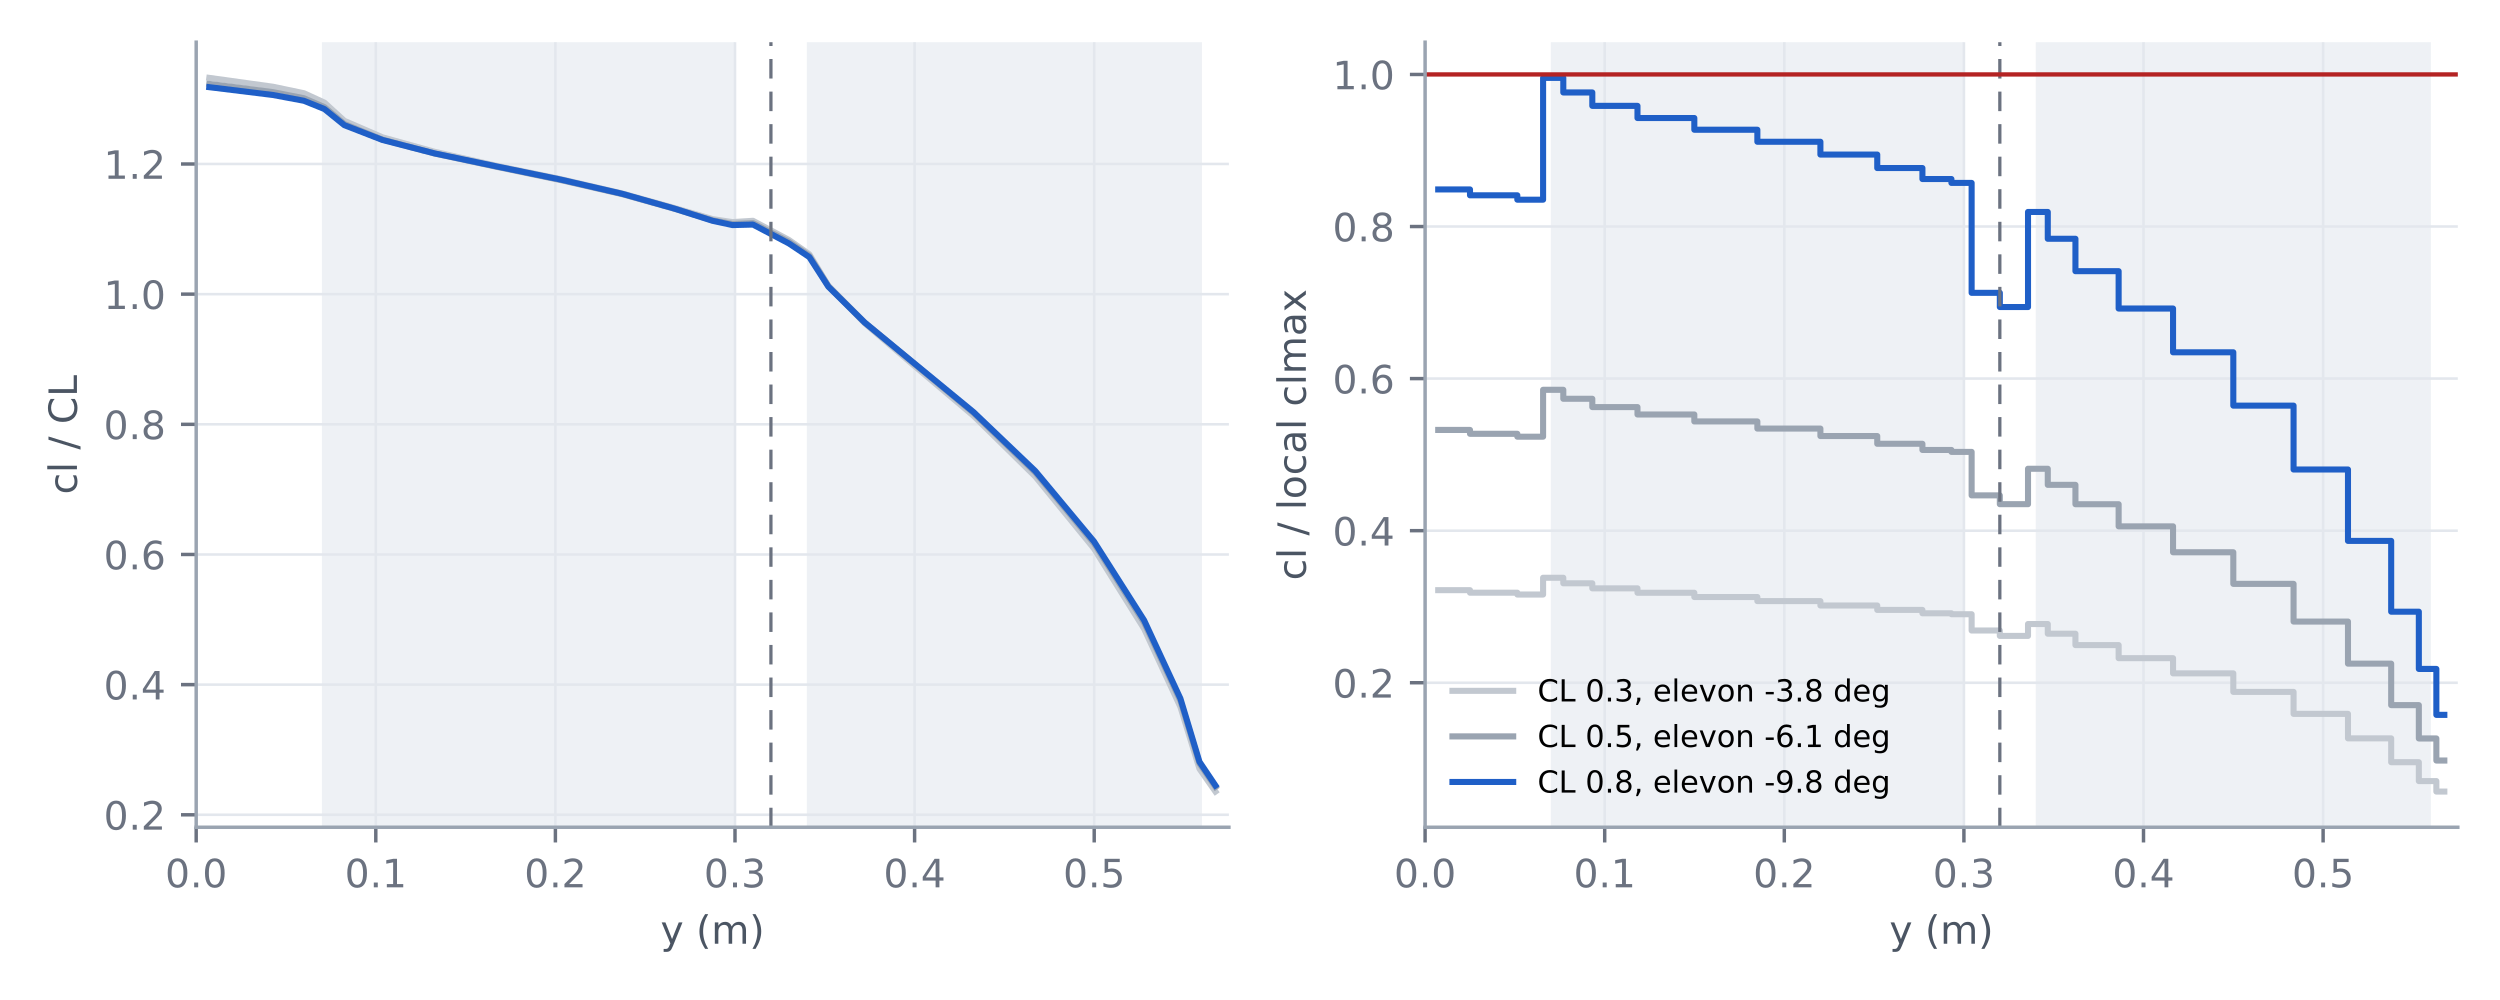
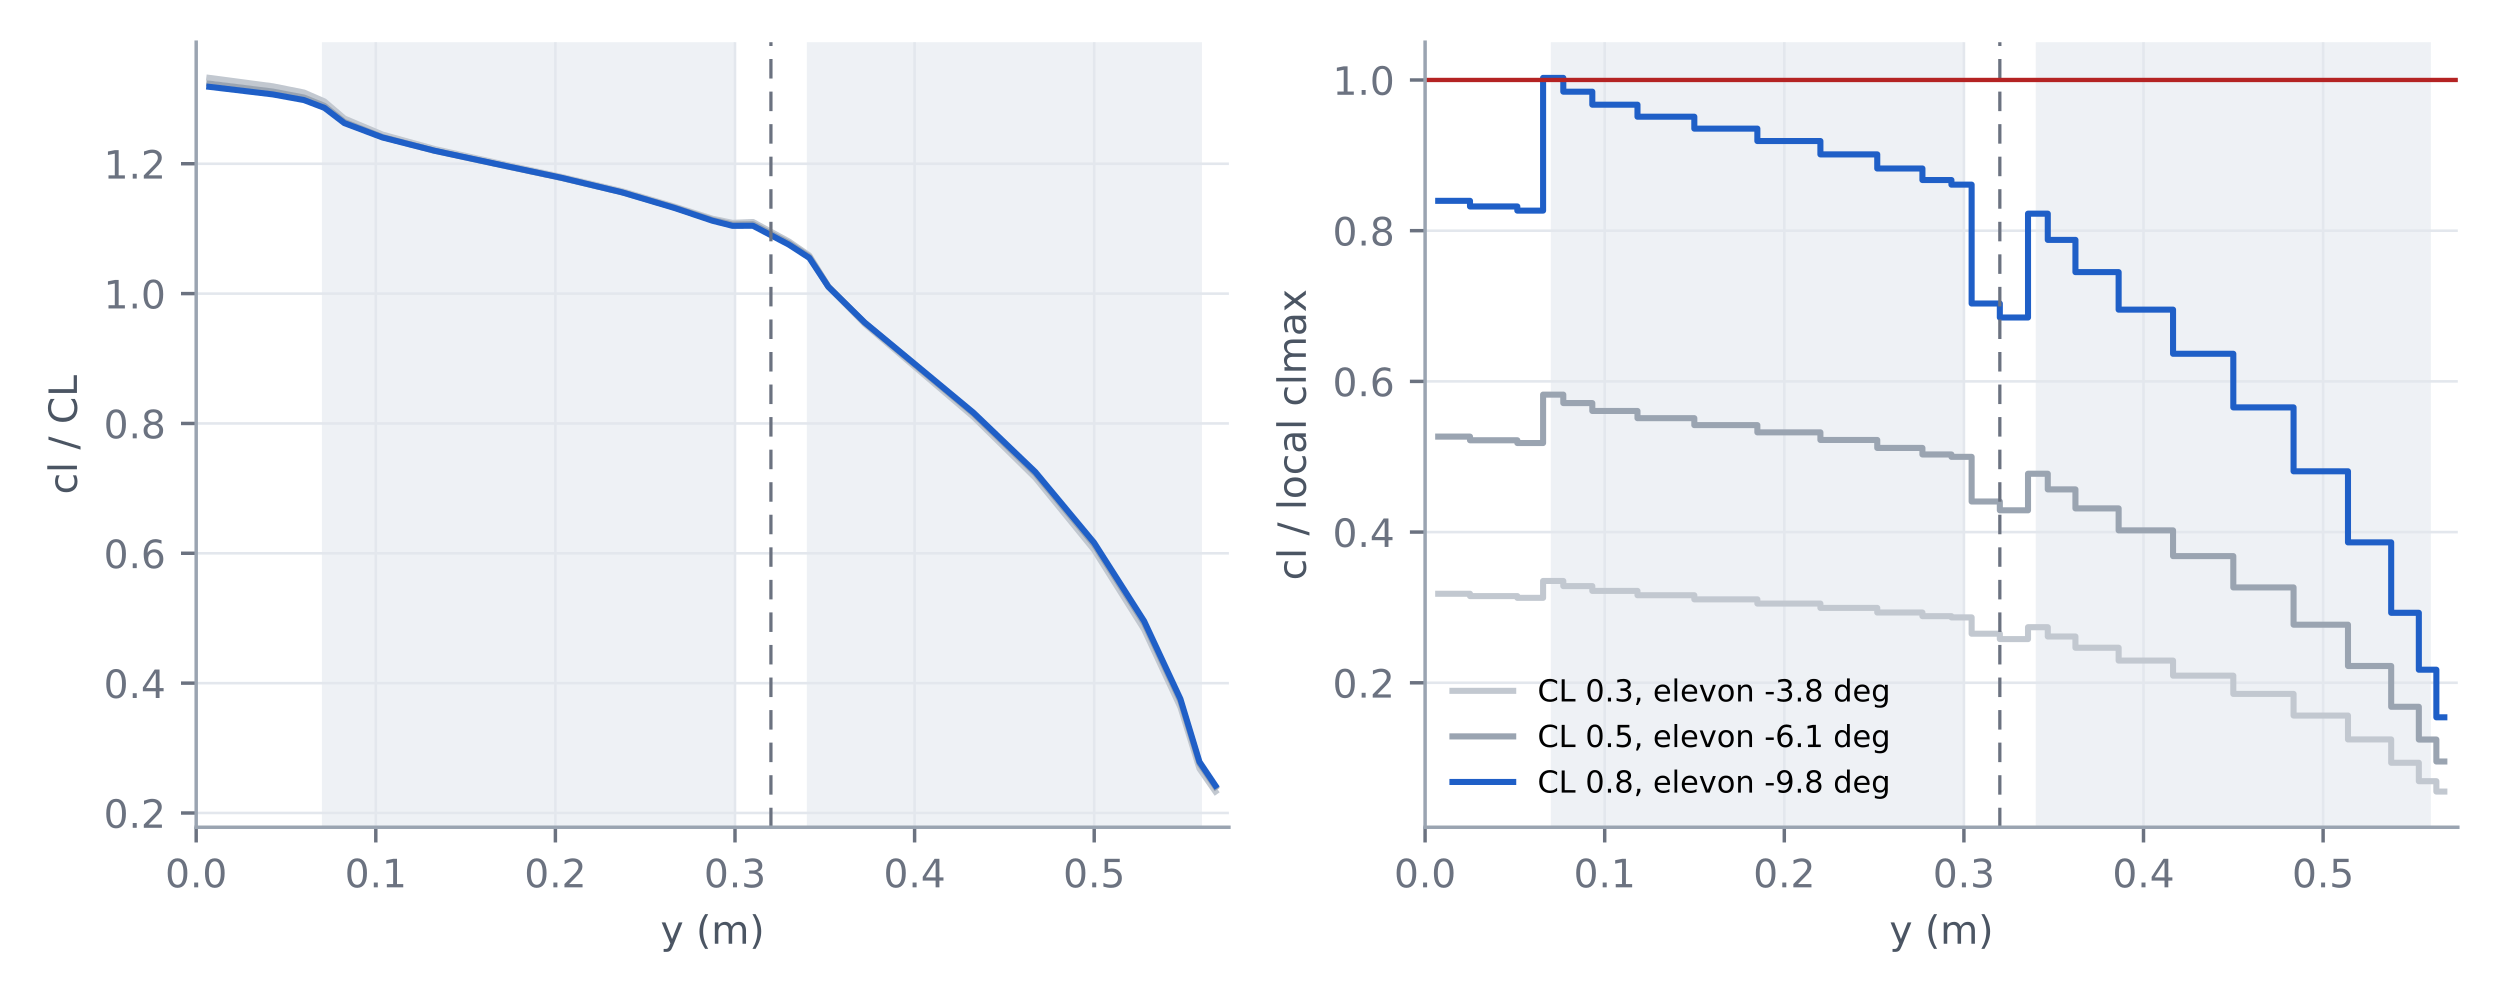
<svg xmlns="http://www.w3.org/2000/svg" xmlns:xlink="http://www.w3.org/1999/xlink" width="576pt" height="230.4pt" viewBox="0 0 576 230.4" version="1.1">
  <defs>
    <style type="text/css">*{stroke-linejoin: round; stroke-linecap: butt}</style>
  </defs>
  <g id="figure_1">
    <g id="patch_1">
      <path d="M 0 230.4  L 576 230.4  L 576 0  L 0 0  L 0 230.4  z " style="fill: none" />
    </g>
    <g id="axes_1">
      <g id="patch_2">
        <path d="M 45.202 190.598  L 283.14 190.598  L 283.14 9.72  L 45.202 9.72  L 45.202 190.598  z " style="fill: none" />
      </g>
      <g id="patch_3">
-         <path d="M 74.168 190.598  L 169.344 190.598  L 169.344 9.72  L 74.168 9.72  z " clip-path="url(#p852cbb6011)" style="fill: #eef1f5" />
+         <path d="M 74.168 190.598  L 169.344 190.598  L 169.344 9.72  L 74.168 9.72  z " clip-path="url(#p8c06c663b2)" style="fill: #eef1f5" />
      </g>
      <g id="patch_4">
-         <path d="M 185.896 190.598  L 276.933 190.598  L 276.933 9.72  L 185.896 9.72  z " clip-path="url(#p852cbb6011)" style="fill: #eef1f5" />
+         <path d="M 185.896 190.598  L 276.933 190.598  L 276.933 9.72  L 185.896 9.72  z " clip-path="url(#p8c06c663b2)" style="fill: #eef1f5" />
      </g>
      <g id="matplotlib.axis_1">
        <g id="xtick_1">
          <g id="line2d_1">
-             <path d="M 45.202 190.598  L 45.202 9.72  " clip-path="url(#p852cbb6011)" style="fill: none; stroke: #e3e7ed; stroke-width: 0.6; stroke-linecap: square" />
+             <path d="M 45.202 190.598  L 45.202 9.72  " clip-path="url(#p8c06c663b2)" style="fill: none; stroke: #e3e7ed; stroke-width: 0.6; stroke-linecap: square" />
          </g>
          <g id="line2d_2">
            <defs>
-               <path id="m850ba28f80" d="M 0 0  L 0 3.5  " style="stroke: #6b7280; stroke-width: 0.8" />
+               <path id="m7b27f66e8a" d="M 0 0  L 0 3.5  " style="stroke: #6b7280; stroke-width: 0.8" />
            </defs>
            <g>
-               <use xlink:href="#m850ba28f80" x="45.202" y="190.598" style="fill: #6b7280; stroke: #6b7280; stroke-width: 0.8" />
+               <use xlink:href="#m7b27f66e8a" x="45.202" y="190.598" style="fill: #6b7280; stroke: #6b7280; stroke-width: 0.8" />
            </g>
          </g>
          <g id="text_1">
            <text style="font-size: 9px; font-family: 'IBM Plex Sans', 'DejaVu Sans'; text-anchor: middle; fill: #6b7280" x="45.202" y="204.436" transform="rotate(-0 45.20211 204.4358)">0.0</text>
          </g>
        </g>
        <g id="xtick_2">
          <g id="line2d_3">
-             <path d="M 86.583 190.598  L 86.583 9.72  " clip-path="url(#p852cbb6011)" style="fill: none; stroke: #e3e7ed; stroke-width: 0.6; stroke-linecap: square" />
+             <path d="M 86.583 190.598  L 86.583 9.72  " clip-path="url(#p8c06c663b2)" style="fill: none; stroke: #e3e7ed; stroke-width: 0.6; stroke-linecap: square" />
          </g>
          <g id="line2d_4">
            <g>
-               <use xlink:href="#m850ba28f80" x="86.583" y="190.598" style="fill: #6b7280; stroke: #6b7280; stroke-width: 0.8" />
+               <use xlink:href="#m7b27f66e8a" x="86.583" y="190.598" style="fill: #6b7280; stroke: #6b7280; stroke-width: 0.8" />
            </g>
          </g>
          <g id="text_2">
            <text style="font-size: 9px; font-family: 'IBM Plex Sans', 'DejaVu Sans'; text-anchor: middle; fill: #6b7280" x="86.583" y="204.436" transform="rotate(-0 86.58261 204.4358)">0.1</text>
          </g>
        </g>
        <g id="xtick_3">
          <g id="line2d_5">
-             <path d="M 127.963 190.598  L 127.963 9.72  " clip-path="url(#p852cbb6011)" style="fill: none; stroke: #e3e7ed; stroke-width: 0.6; stroke-linecap: square" />
+             <path d="M 127.963 190.598  L 127.963 9.72  " clip-path="url(#p8c06c663b2)" style="fill: none; stroke: #e3e7ed; stroke-width: 0.6; stroke-linecap: square" />
          </g>
          <g id="line2d_6">
            <g>
-               <use xlink:href="#m850ba28f80" x="127.963" y="190.598" style="fill: #6b7280; stroke: #6b7280; stroke-width: 0.8" />
+               <use xlink:href="#m7b27f66e8a" x="127.963" y="190.598" style="fill: #6b7280; stroke: #6b7280; stroke-width: 0.8" />
            </g>
          </g>
          <g id="text_3">
            <text style="font-size: 9px; font-family: 'IBM Plex Sans', 'DejaVu Sans'; text-anchor: middle; fill: #6b7280" x="127.963" y="204.436" transform="rotate(-0 127.9631 204.4358)">0.2</text>
          </g>
        </g>
        <g id="xtick_4">
          <g id="line2d_7">
-             <path d="M 169.344 190.598  L 169.344 9.72  " clip-path="url(#p852cbb6011)" style="fill: none; stroke: #e3e7ed; stroke-width: 0.6; stroke-linecap: square" />
+             <path d="M 169.344 190.598  L 169.344 9.72  " clip-path="url(#p8c06c663b2)" style="fill: none; stroke: #e3e7ed; stroke-width: 0.6; stroke-linecap: square" />
          </g>
          <g id="line2d_8">
            <g>
-               <use xlink:href="#m850ba28f80" x="169.344" y="190.598" style="fill: #6b7280; stroke: #6b7280; stroke-width: 0.8" />
+               <use xlink:href="#m7b27f66e8a" x="169.344" y="190.598" style="fill: #6b7280; stroke: #6b7280; stroke-width: 0.8" />
            </g>
          </g>
          <g id="text_4">
            <text style="font-size: 9px; font-family: 'IBM Plex Sans', 'DejaVu Sans'; text-anchor: middle; fill: #6b7280" x="169.344" y="204.436" transform="rotate(-0 169.3436 204.4358)">0.3</text>
          </g>
        </g>
        <g id="xtick_5">
          <g id="line2d_9">
-             <path d="M 210.724 190.598  L 210.724 9.72  " clip-path="url(#p852cbb6011)" style="fill: none; stroke: #e3e7ed; stroke-width: 0.6; stroke-linecap: square" />
+             <path d="M 210.724 190.598  L 210.724 9.72  " clip-path="url(#p8c06c663b2)" style="fill: none; stroke: #e3e7ed; stroke-width: 0.6; stroke-linecap: square" />
          </g>
          <g id="line2d_10">
            <g>
-               <use xlink:href="#m850ba28f80" x="210.724" y="190.598" style="fill: #6b7280; stroke: #6b7280; stroke-width: 0.8" />
+               <use xlink:href="#m7b27f66e8a" x="210.724" y="190.598" style="fill: #6b7280; stroke: #6b7280; stroke-width: 0.8" />
            </g>
          </g>
          <g id="text_5">
            <text style="font-size: 9px; font-family: 'IBM Plex Sans', 'DejaVu Sans'; text-anchor: middle; fill: #6b7280" x="210.724" y="204.436" transform="rotate(-0 210.7241 204.4358)">0.4</text>
          </g>
        </g>
        <g id="xtick_6">
          <g id="line2d_11">
-             <path d="M 252.105 190.598  L 252.105 9.72  " clip-path="url(#p852cbb6011)" style="fill: none; stroke: #e3e7ed; stroke-width: 0.6; stroke-linecap: square" />
+             <path d="M 252.105 190.598  L 252.105 9.72  " clip-path="url(#p8c06c663b2)" style="fill: none; stroke: #e3e7ed; stroke-width: 0.6; stroke-linecap: square" />
          </g>
          <g id="line2d_12">
            <g>
-               <use xlink:href="#m850ba28f80" x="252.105" y="190.598" style="fill: #6b7280; stroke: #6b7280; stroke-width: 0.8" />
+               <use xlink:href="#m7b27f66e8a" x="252.105" y="190.598" style="fill: #6b7280; stroke: #6b7280; stroke-width: 0.8" />
            </g>
          </g>
          <g id="text_6">
            <text style="font-size: 9px; font-family: 'IBM Plex Sans', 'DejaVu Sans'; text-anchor: middle; fill: #6b7280" x="252.105" y="204.436" transform="rotate(-0 252.1046 204.4358)">0.5</text>
          </g>
        </g>
        <g id="text_7">
          <text style="font-size: 9px; font-family: 'IBM Plex Sans', 'DejaVu Sans'; text-anchor: middle; fill: #4b5563" x="164.171" y="217.436" transform="rotate(-0 164.1711 217.4358)">y (m)</text>
        </g>
      </g>
      <g id="matplotlib.axis_2">
        <g id="ytick_1">
          <g id="line2d_13">
-             <path d="M 45.202 187.729  L 283.14 187.729  " clip-path="url(#p852cbb6011)" style="fill: none; stroke: #e3e7ed; stroke-width: 0.6; stroke-linecap: square" />
+             <path d="M 45.202 187.312  L 283.14 187.312  " clip-path="url(#p8c06c663b2)" style="fill: none; stroke: #e3e7ed; stroke-width: 0.6; stroke-linecap: square" />
          </g>
          <g id="line2d_14">
            <defs>
-               <path id="m815d866299" d="M 0 0  L -3.5 0  " style="stroke: #6b7280; stroke-width: 0.8" />
+               <path id="m5651f4df72" d="M 0 0  L -3.5 0  " style="stroke: #6b7280; stroke-width: 0.8" />
            </defs>
            <g>
-               <use xlink:href="#m815d866299" x="45.202" y="187.729" style="fill: #6b7280; stroke: #6b7280; stroke-width: 0.8" />
+               <use xlink:href="#m5651f4df72" x="45.202" y="187.312" style="fill: #6b7280; stroke: #6b7280; stroke-width: 0.8" />
            </g>
          </g>
          <g id="text_8">
-             <text style="font-size: 9px; font-family: 'IBM Plex Sans', 'DejaVu Sans'; text-anchor: end; fill: #6b7280" x="38.202" y="191.148" transform="rotate(-0 38.20211 191.1483)">0.2</text>
+             <text style="font-size: 9px; font-family: 'IBM Plex Sans', 'DejaVu Sans'; text-anchor: end; fill: #6b7280" x="38.202" y="190.731" transform="rotate(-0 38.20211 190.7313)">0.2</text>
          </g>
        </g>
        <g id="ytick_2">
          <g id="line2d_15">
-             <path d="M 45.202 157.739  L 283.14 157.739  " clip-path="url(#p852cbb6011)" style="fill: none; stroke: #e3e7ed; stroke-width: 0.6; stroke-linecap: square" />
+             <path d="M 45.202 157.396  L 283.14 157.396  " clip-path="url(#p8c06c663b2)" style="fill: none; stroke: #e3e7ed; stroke-width: 0.6; stroke-linecap: square" />
          </g>
          <g id="line2d_16">
            <g>
-               <use xlink:href="#m815d866299" x="45.202" y="157.739" style="fill: #6b7280; stroke: #6b7280; stroke-width: 0.8" />
+               <use xlink:href="#m5651f4df72" x="45.202" y="157.396" style="fill: #6b7280; stroke: #6b7280; stroke-width: 0.8" />
            </g>
          </g>
          <g id="text_9">
-             <text style="font-size: 9px; font-family: 'IBM Plex Sans', 'DejaVu Sans'; text-anchor: end; fill: #6b7280" x="38.202" y="161.158" transform="rotate(-0 38.20211 161.1584)">0.4</text>
+             <text style="font-size: 9px; font-family: 'IBM Plex Sans', 'DejaVu Sans'; text-anchor: end; fill: #6b7280" x="38.202" y="160.815" transform="rotate(-0 38.20211 160.8151)">0.4</text>
          </g>
        </g>
        <g id="ytick_3">
          <g id="line2d_17">
-             <path d="M 45.202 127.75  L 283.14 127.75  " clip-path="url(#p852cbb6011)" style="fill: none; stroke: #e3e7ed; stroke-width: 0.6; stroke-linecap: square" />
+             <path d="M 45.202 127.48  L 283.14 127.48  " clip-path="url(#p8c06c663b2)" style="fill: none; stroke: #e3e7ed; stroke-width: 0.6; stroke-linecap: square" />
          </g>
          <g id="line2d_18">
            <g>
-               <use xlink:href="#m815d866299" x="45.202" y="127.75" style="fill: #6b7280; stroke: #6b7280; stroke-width: 0.8" />
+               <use xlink:href="#m5651f4df72" x="45.202" y="127.48" style="fill: #6b7280; stroke: #6b7280; stroke-width: 0.8" />
            </g>
          </g>
          <g id="text_10">
-             <text style="font-size: 9px; font-family: 'IBM Plex Sans', 'DejaVu Sans'; text-anchor: end; fill: #6b7280" x="38.202" y="131.169" transform="rotate(-0 38.20211 131.1686)">0.6</text>
+             <text style="font-size: 9px; font-family: 'IBM Plex Sans', 'DejaVu Sans'; text-anchor: end; fill: #6b7280" x="38.202" y="130.899" transform="rotate(-0 38.20211 130.8989)">0.6</text>
          </g>
        </g>
        <g id="ytick_4">
          <g id="line2d_19">
-             <path d="M 45.202 97.76  L 283.14 97.76  " clip-path="url(#p852cbb6011)" style="fill: none; stroke: #e3e7ed; stroke-width: 0.6; stroke-linecap: square" />
+             <path d="M 45.202 97.564  L 283.14 97.564  " clip-path="url(#p8c06c663b2)" style="fill: none; stroke: #e3e7ed; stroke-width: 0.6; stroke-linecap: square" />
          </g>
          <g id="line2d_20">
            <g>
-               <use xlink:href="#m815d866299" x="45.202" y="97.76" style="fill: #6b7280; stroke: #6b7280; stroke-width: 0.8" />
+               <use xlink:href="#m5651f4df72" x="45.202" y="97.564" style="fill: #6b7280; stroke: #6b7280; stroke-width: 0.8" />
            </g>
          </g>
          <g id="text_11">
-             <text style="font-size: 9px; font-family: 'IBM Plex Sans', 'DejaVu Sans'; text-anchor: end; fill: #6b7280" x="38.202" y="101.179" transform="rotate(-0 38.20211 101.1787)">0.8</text>
+             <text style="font-size: 9px; font-family: 'IBM Plex Sans', 'DejaVu Sans'; text-anchor: end; fill: #6b7280" x="38.202" y="100.983" transform="rotate(-0 38.20211 100.9827)">0.8</text>
          </g>
        </g>
        <g id="ytick_5">
          <g id="line2d_21">
-             <path d="M 45.202 67.77  L 283.14 67.77  " clip-path="url(#p852cbb6011)" style="fill: none; stroke: #e3e7ed; stroke-width: 0.6; stroke-linecap: square" />
+             <path d="M 45.202 67.648  L 283.14 67.648  " clip-path="url(#p8c06c663b2)" style="fill: none; stroke: #e3e7ed; stroke-width: 0.6; stroke-linecap: square" />
          </g>
          <g id="line2d_22">
            <g>
-               <use xlink:href="#m815d866299" x="45.202" y="67.77" style="fill: #6b7280; stroke: #6b7280; stroke-width: 0.8" />
+               <use xlink:href="#m5651f4df72" x="45.202" y="67.648" style="fill: #6b7280; stroke: #6b7280; stroke-width: 0.8" />
            </g>
          </g>
          <g id="text_12">
-             <text style="font-size: 9px; font-family: 'IBM Plex Sans', 'DejaVu Sans'; text-anchor: end; fill: #6b7280" x="38.202" y="71.189" transform="rotate(-0 38.20211 71.18883)">1.0</text>
+             <text style="font-size: 9px; font-family: 'IBM Plex Sans', 'DejaVu Sans'; text-anchor: end; fill: #6b7280" x="38.202" y="71.066" transform="rotate(-0 38.20211 71.06645)">1.0</text>
          </g>
        </g>
        <g id="ytick_6">
          <g id="line2d_23">
-             <path d="M 45.202 37.78  L 283.14 37.78  " clip-path="url(#p852cbb6011)" style="fill: none; stroke: #e3e7ed; stroke-width: 0.6; stroke-linecap: square" />
+             <path d="M 45.202 37.731  L 283.14 37.731  " clip-path="url(#p8c06c663b2)" style="fill: none; stroke: #e3e7ed; stroke-width: 0.6; stroke-linecap: square" />
          </g>
          <g id="line2d_24">
            <g>
-               <use xlink:href="#m815d866299" x="45.202" y="37.78" style="fill: #6b7280; stroke: #6b7280; stroke-width: 0.8" />
+               <use xlink:href="#m5651f4df72" x="45.202" y="37.731" style="fill: #6b7280; stroke: #6b7280; stroke-width: 0.8" />
            </g>
          </g>
          <g id="text_13">
-             <text style="font-size: 9px; font-family: 'IBM Plex Sans', 'DejaVu Sans'; text-anchor: end; fill: #6b7280" x="38.202" y="41.199" transform="rotate(-0 38.20211 41.19897)">1.2</text>
+             <text style="font-size: 9px; font-family: 'IBM Plex Sans', 'DejaVu Sans'; text-anchor: end; fill: #6b7280" x="38.202" y="41.15" transform="rotate(-0 38.20211 41.15024)">1.2</text>
          </g>
        </g>
        <g id="text_14">
          <text style="font-size: 9px; font-family: 'IBM Plex Sans', 'DejaVu Sans'; text-anchor: middle; fill: #4b5563" x="17.727" y="100.159" transform="rotate(-90 17.72719 100.1589)">cl / CL</text>
        </g>
      </g>
      <g id="line2d_25">
-         <path d="M 48.223 17.942  L 62.872 19.981  L 70.03 21.481  L 74.748 23.64  L 79.341 27.838  L 88.114 31.632  L 100.155 34.976  L 114.308 38.185  L 129.205 41.274  L 143.357 44.573  L 155.398 47.932  L 164.171 50.481  L 168.764 51.17  L 173.482 50.871  L 181.758 55.279  L 186.475 58.578  L 190.861 65.866  L 199.22 74.473  L 210.766 84.369  L 224.297 95.81  L 238.532 109.801  L 252.063 126.4  L 263.608 144.889  L 271.967 162.883  L 276.354 177.128  L 280.036 182.376  " clip-path="url(#p852cbb6011)" style="fill: none; stroke: #c2c8d0; stroke-width: 1.4; stroke-linecap: square" />
+         <path d="M 48.223 17.942  L 62.872 19.886  L 70.03 21.322  L 74.748 23.372  L 79.341 27.305  L 88.114 31  L 100.155 34.336  L 114.308 37.477  L 129.205 40.723  L 143.357 44.059  L 155.398 47.604  L 164.171 50.401  L 168.764 51.343  L 173.482 51.149  L 181.758 55.636  L 186.475 58.867  L 190.861 66.002  L 199.22 74.633  L 210.766 84.505  L 224.297 96.068  L 238.532 110.084  L 252.063 126.687  L 263.608 145.026  L 271.967 162.931  L 276.354 177.096  L 280.036 182.376  " clip-path="url(#p8c06c663b2)" style="fill: none; stroke: #c2c8d0; stroke-width: 1.4; stroke-linecap: square" />
      </g>
      <g id="line2d_26">
-         <path d="M 48.223 19.336  L 62.872 21.226  L 70.03 22.635  L 74.748 24.674  L 79.341 28.573  L 88.114 32.172  L 100.155 35.381  L 114.308 38.41  L 129.205 41.499  L 143.357 44.738  L 155.398 48.097  L 164.171 50.766  L 168.764 51.605  L 173.482 51.395  L 181.758 55.714  L 186.475 58.923  L 190.861 65.911  L 199.22 74.308  L 210.766 83.904  L 224.297 95.151  L 238.532 108.856  L 252.063 125.2  L 263.608 143.464  L 271.967 161.458  L 276.354 175.913  L 280.036 181.312  " clip-path="url(#p852cbb6011)" style="fill: none; stroke: #9aa4b1; stroke-width: 1.4; stroke-linecap: square" />
+         <path d="M 48.223 19.273  L 62.872 21.098  L 70.03 22.474  L 74.748 24.389  L 79.341 28.098  L 88.114 31.569  L 100.155 34.74  L 114.308 37.791  L 129.205 40.962  L 143.357 44.313  L 155.398 47.813  L 164.171 50.685  L 168.764 51.732  L 173.482 51.642  L 181.758 56.04  L 186.475 59.151  L 190.861 66.032  L 199.22 74.379  L 210.766 84.042  L 224.297 95.35  L 238.532 109.111  L 252.063 125.476  L 263.608 143.635  L 271.967 161.554  L 276.354 175.944  L 280.036 181.329  " clip-path="url(#p8c06c663b2)" style="fill: none; stroke: #9aa4b1; stroke-width: 1.4; stroke-linecap: square" />
      </g>
      <g id="line2d_27">
-         <path d="M 48.223 20.086  L 62.872 21.885  L 70.03 23.22  L 74.748 25.124  L 79.341 28.843  L 88.114 32.247  L 100.155 35.351  L 114.308 38.32  L 129.205 41.379  L 143.357 44.648  L 155.398 48.067  L 164.171 50.871  L 168.764 51.86  L 173.482 51.74  L 181.758 56.089  L 186.475 59.238  L 190.861 66.06  L 199.22 74.308  L 210.766 83.814  L 224.297 94.941  L 238.532 108.526  L 252.063 124.766  L 263.608 142.924  L 271.967 160.948  L 276.354 175.508  L 280.036 180.982  " clip-path="url(#p852cbb6011)" style="fill: none; stroke: #1f5fc7; stroke-width: 1.4; stroke-linecap: square" />
+         <path d="M 48.223 20.006  L 62.872 21.756  L 70.03 23.057  L 74.748 24.852  L 79.341 28.368  L 88.114 31.673  L 100.155 34.74  L 114.308 37.776  L 129.205 40.932  L 143.357 44.328  L 155.398 47.918  L 164.171 50.865  L 168.764 52.031  L 173.482 52.016  L 181.758 56.369  L 186.475 59.421  L 190.861 66.092  L 199.22 74.304  L 210.766 83.862  L 224.297 95.096  L 238.532 108.737  L 252.063 125.012  L 263.608 143.111  L 271.967 161.046  L 276.354 175.525  L 280.036 181.015  " clip-path="url(#p8c06c663b2)" style="fill: none; stroke: #1f5fc7; stroke-width: 1.4; stroke-linecap: square" />
      </g>
      <g id="line2d_28">
-         <path d="M 177.62 190.598  L 177.62 9.72  " clip-path="url(#p852cbb6011)" style="fill: none; stroke-dasharray: 4.5,3; stroke-dashoffset: 0; stroke: #6b7280; stroke-width: 0.75" />
+         <path d="M 177.62 190.598  L 177.62 9.72  " clip-path="url(#p8c06c663b2)" style="fill: none; stroke-dasharray: 4.5,3; stroke-dashoffset: 0; stroke: #6b7280; stroke-width: 0.75" />
      </g>
      <g id="patch_5">
        <path d="M 45.202 190.598  L 45.202 9.72  " style="fill: none; stroke: #9aa4b1; stroke-width: 0.8; stroke-linejoin: miter; stroke-linecap: square" />
      </g>
      <g id="patch_6">
        <path d="M 45.202 190.598  L 283.14 190.598  " style="fill: none; stroke: #9aa4b1; stroke-width: 0.8; stroke-linejoin: miter; stroke-linecap: square" />
      </g>
    </g>
    <g id="axes_2">
      <g id="patch_7">
        <path d="M 328.342 190.598  L 566.28 190.598  L 566.28 9.72  L 328.342 9.72  L 328.342 190.598  z " style="fill: none" />
      </g>
      <g id="patch_8">
-         <path d="M 357.308 190.598  L 452.484 190.598  L 452.484 9.72  L 357.308 9.72  z " clip-path="url(#pae8de13e0f)" style="fill: #eef1f5" />
+         <path d="M 357.308 190.598  L 452.484 190.598  L 452.484 9.72  L 357.308 9.72  z " clip-path="url(#p4c38fb1930)" style="fill: #eef1f5" />
      </g>
      <g id="patch_9">
-         <path d="M 469.036 190.598  L 560.073 190.598  L 560.073 9.72  L 469.036 9.72  z " clip-path="url(#pae8de13e0f)" style="fill: #eef1f5" />
+         <path d="M 469.036 190.598  L 560.073 190.598  L 560.073 9.72  L 469.036 9.72  z " clip-path="url(#p4c38fb1930)" style="fill: #eef1f5" />
      </g>
      <g id="matplotlib.axis_3">
        <g id="xtick_7">
          <g id="line2d_29">
-             <path d="M 328.342 190.598  L 328.342 9.72  " clip-path="url(#pae8de13e0f)" style="fill: none; stroke: #e3e7ed; stroke-width: 0.6; stroke-linecap: square" />
+             <path d="M 328.342 190.598  L 328.342 9.72  " clip-path="url(#p4c38fb1930)" style="fill: none; stroke: #e3e7ed; stroke-width: 0.6; stroke-linecap: square" />
          </g>
          <g id="line2d_30">
            <g>
-               <use xlink:href="#m850ba28f80" x="328.342" y="190.598" style="fill: #6b7280; stroke: #6b7280; stroke-width: 0.8" />
+               <use xlink:href="#m7b27f66e8a" x="328.342" y="190.598" style="fill: #6b7280; stroke: #6b7280; stroke-width: 0.8" />
            </g>
          </g>
          <g id="text_15">
            <text style="font-size: 9px; font-family: 'IBM Plex Sans', 'DejaVu Sans'; text-anchor: middle; fill: #6b7280" x="328.342" y="204.436" transform="rotate(-0 328.3421 204.4358)">0.0</text>
          </g>
        </g>
        <g id="xtick_8">
          <g id="line2d_31">
-             <path d="M 369.723 190.598  L 369.723 9.72  " clip-path="url(#pae8de13e0f)" style="fill: none; stroke: #e3e7ed; stroke-width: 0.6; stroke-linecap: square" />
+             <path d="M 369.723 190.598  L 369.723 9.72  " clip-path="url(#p4c38fb1930)" style="fill: none; stroke: #e3e7ed; stroke-width: 0.6; stroke-linecap: square" />
          </g>
          <g id="line2d_32">
            <g>
-               <use xlink:href="#m850ba28f80" x="369.723" y="190.598" style="fill: #6b7280; stroke: #6b7280; stroke-width: 0.8" />
+               <use xlink:href="#m7b27f66e8a" x="369.723" y="190.598" style="fill: #6b7280; stroke: #6b7280; stroke-width: 0.8" />
            </g>
          </g>
          <g id="text_16">
            <text style="font-size: 9px; font-family: 'IBM Plex Sans', 'DejaVu Sans'; text-anchor: middle; fill: #6b7280" x="369.723" y="204.436" transform="rotate(-0 369.7226 204.4358)">0.1</text>
          </g>
        </g>
        <g id="xtick_9">
          <g id="line2d_33">
-             <path d="M 411.103 190.598  L 411.103 9.72  " clip-path="url(#pae8de13e0f)" style="fill: none; stroke: #e3e7ed; stroke-width: 0.6; stroke-linecap: square" />
+             <path d="M 411.103 190.598  L 411.103 9.72  " clip-path="url(#p4c38fb1930)" style="fill: none; stroke: #e3e7ed; stroke-width: 0.6; stroke-linecap: square" />
          </g>
          <g id="line2d_34">
            <g>
-               <use xlink:href="#m850ba28f80" x="411.103" y="190.598" style="fill: #6b7280; stroke: #6b7280; stroke-width: 0.8" />
+               <use xlink:href="#m7b27f66e8a" x="411.103" y="190.598" style="fill: #6b7280; stroke: #6b7280; stroke-width: 0.8" />
            </g>
          </g>
          <g id="text_17">
            <text style="font-size: 9px; font-family: 'IBM Plex Sans', 'DejaVu Sans'; text-anchor: middle; fill: #6b7280" x="411.103" y="204.436" transform="rotate(-0 411.1031 204.4358)">0.2</text>
          </g>
        </g>
        <g id="xtick_10">
          <g id="line2d_35">
-             <path d="M 452.484 190.598  L 452.484 9.72  " clip-path="url(#pae8de13e0f)" style="fill: none; stroke: #e3e7ed; stroke-width: 0.6; stroke-linecap: square" />
+             <path d="M 452.484 190.598  L 452.484 9.72  " clip-path="url(#p4c38fb1930)" style="fill: none; stroke: #e3e7ed; stroke-width: 0.6; stroke-linecap: square" />
          </g>
          <g id="line2d_36">
            <g>
-               <use xlink:href="#m850ba28f80" x="452.484" y="190.598" style="fill: #6b7280; stroke: #6b7280; stroke-width: 0.8" />
+               <use xlink:href="#m7b27f66e8a" x="452.484" y="190.598" style="fill: #6b7280; stroke: #6b7280; stroke-width: 0.8" />
            </g>
          </g>
          <g id="text_18">
            <text style="font-size: 9px; font-family: 'IBM Plex Sans', 'DejaVu Sans'; text-anchor: middle; fill: #6b7280" x="452.484" y="204.436" transform="rotate(-0 452.4836 204.4358)">0.3</text>
          </g>
        </g>
        <g id="xtick_11">
          <g id="line2d_37">
-             <path d="M 493.864 190.598  L 493.864 9.72  " clip-path="url(#pae8de13e0f)" style="fill: none; stroke: #e3e7ed; stroke-width: 0.6; stroke-linecap: square" />
+             <path d="M 493.864 190.598  L 493.864 9.72  " clip-path="url(#p4c38fb1930)" style="fill: none; stroke: #e3e7ed; stroke-width: 0.6; stroke-linecap: square" />
          </g>
          <g id="line2d_38">
            <g>
-               <use xlink:href="#m850ba28f80" x="493.864" y="190.598" style="fill: #6b7280; stroke: #6b7280; stroke-width: 0.8" />
+               <use xlink:href="#m7b27f66e8a" x="493.864" y="190.598" style="fill: #6b7280; stroke: #6b7280; stroke-width: 0.8" />
            </g>
          </g>
          <g id="text_19">
            <text style="font-size: 9px; font-family: 'IBM Plex Sans', 'DejaVu Sans'; text-anchor: middle; fill: #6b7280" x="493.864" y="204.436" transform="rotate(-0 493.8641 204.4358)">0.4</text>
          </g>
        </g>
        <g id="xtick_12">
          <g id="line2d_39">
-             <path d="M 535.245 190.598  L 535.245 9.72  " clip-path="url(#pae8de13e0f)" style="fill: none; stroke: #e3e7ed; stroke-width: 0.6; stroke-linecap: square" />
+             <path d="M 535.245 190.598  L 535.245 9.72  " clip-path="url(#p4c38fb1930)" style="fill: none; stroke: #e3e7ed; stroke-width: 0.6; stroke-linecap: square" />
          </g>
          <g id="line2d_40">
            <g>
-               <use xlink:href="#m850ba28f80" x="535.245" y="190.598" style="fill: #6b7280; stroke: #6b7280; stroke-width: 0.8" />
+               <use xlink:href="#m7b27f66e8a" x="535.245" y="190.598" style="fill: #6b7280; stroke: #6b7280; stroke-width: 0.8" />
            </g>
          </g>
          <g id="text_20">
            <text style="font-size: 9px; font-family: 'IBM Plex Sans', 'DejaVu Sans'; text-anchor: middle; fill: #6b7280" x="535.245" y="204.436" transform="rotate(-0 535.2446 204.4358)">0.5</text>
          </g>
        </g>
        <g id="text_21">
          <text style="font-size: 9px; font-family: 'IBM Plex Sans', 'DejaVu Sans'; text-anchor: middle; fill: #4b5563" x="447.311" y="217.436" transform="rotate(-0 447.3111 217.4358)">y (m)</text>
        </g>
      </g>
      <g id="matplotlib.axis_4">
        <g id="ytick_7">
          <g id="line2d_41">
-             <path d="M 328.342 157.308  L 566.28 157.308  " clip-path="url(#pae8de13e0f)" style="fill: none; stroke: #e3e7ed; stroke-width: 0.6; stroke-linecap: square" />
+             <path d="M 328.342 157.314  L 566.28 157.314  " clip-path="url(#p4c38fb1930)" style="fill: none; stroke: #e3e7ed; stroke-width: 0.6; stroke-linecap: square" />
          </g>
          <g id="line2d_42">
            <g>
-               <use xlink:href="#m815d866299" x="328.342" y="157.308" style="fill: #6b7280; stroke: #6b7280; stroke-width: 0.8" />
+               <use xlink:href="#m5651f4df72" x="328.342" y="157.314" style="fill: #6b7280; stroke: #6b7280; stroke-width: 0.8" />
            </g>
          </g>
          <g id="text_22">
-             <text style="font-size: 9px; font-family: 'IBM Plex Sans', 'DejaVu Sans'; text-anchor: end; fill: #6b7280" x="321.342" y="160.726" transform="rotate(-0 321.3421 160.7264)">0.2</text>
+             <text style="font-size: 9px; font-family: 'IBM Plex Sans', 'DejaVu Sans'; text-anchor: end; fill: #6b7280" x="321.342" y="160.733" transform="rotate(-0 321.3421 160.7326)">0.2</text>
          </g>
        </g>
        <g id="ytick_8">
          <g id="line2d_43">
-             <path d="M 328.342 122.268  L 566.28 122.268  " clip-path="url(#pae8de13e0f)" style="fill: none; stroke: #e3e7ed; stroke-width: 0.6; stroke-linecap: square" />
+             <path d="M 328.342 122.592  L 566.28 122.592  " clip-path="url(#p4c38fb1930)" style="fill: none; stroke: #e3e7ed; stroke-width: 0.6; stroke-linecap: square" />
          </g>
          <g id="line2d_44">
            <g>
-               <use xlink:href="#m815d866299" x="328.342" y="122.268" style="fill: #6b7280; stroke: #6b7280; stroke-width: 0.8" />
+               <use xlink:href="#m5651f4df72" x="328.342" y="122.592" style="fill: #6b7280; stroke: #6b7280; stroke-width: 0.8" />
            </g>
          </g>
          <g id="text_23">
-             <text style="font-size: 9px; font-family: 'IBM Plex Sans', 'DejaVu Sans'; text-anchor: end; fill: #6b7280" x="321.342" y="125.687" transform="rotate(-0 321.3421 125.6873)">0.4</text>
+             <text style="font-size: 9px; font-family: 'IBM Plex Sans', 'DejaVu Sans'; text-anchor: end; fill: #6b7280" x="321.342" y="126.011" transform="rotate(-0 321.3421 126.0105)">0.4</text>
          </g>
        </g>
        <g id="ytick_9">
          <g id="line2d_45">
-             <path d="M 328.342 87.229  L 566.28 87.229  " clip-path="url(#pae8de13e0f)" style="fill: none; stroke: #e3e7ed; stroke-width: 0.6; stroke-linecap: square" />
+             <path d="M 328.342 87.87  L 566.28 87.87  " clip-path="url(#p4c38fb1930)" style="fill: none; stroke: #e3e7ed; stroke-width: 0.6; stroke-linecap: square" />
          </g>
          <g id="line2d_46">
            <g>
-               <use xlink:href="#m815d866299" x="328.342" y="87.229" style="fill: #6b7280; stroke: #6b7280; stroke-width: 0.8" />
+               <use xlink:href="#m5651f4df72" x="328.342" y="87.87" style="fill: #6b7280; stroke: #6b7280; stroke-width: 0.8" />
            </g>
          </g>
          <g id="text_24">
-             <text style="font-size: 9px; font-family: 'IBM Plex Sans', 'DejaVu Sans'; text-anchor: end; fill: #6b7280" x="321.342" y="90.648" transform="rotate(-0 321.3421 90.64813)">0.6</text>
+             <text style="font-size: 9px; font-family: 'IBM Plex Sans', 'DejaVu Sans'; text-anchor: end; fill: #6b7280" x="321.342" y="91.288" transform="rotate(-0 321.3421 91.28845)">0.6</text>
          </g>
        </g>
        <g id="ytick_10">
          <g id="line2d_47">
-             <path d="M 328.342 52.19  L 566.28 52.19  " clip-path="url(#pae8de13e0f)" style="fill: none; stroke: #e3e7ed; stroke-width: 0.6; stroke-linecap: square" />
+             <path d="M 328.342 53.147  L 566.28 53.147  " clip-path="url(#p4c38fb1930)" style="fill: none; stroke: #e3e7ed; stroke-width: 0.6; stroke-linecap: square" />
          </g>
          <g id="line2d_48">
            <g>
-               <use xlink:href="#m815d866299" x="328.342" y="52.19" style="fill: #6b7280; stroke: #6b7280; stroke-width: 0.8" />
+               <use xlink:href="#m5651f4df72" x="328.342" y="53.147" style="fill: #6b7280; stroke: #6b7280; stroke-width: 0.8" />
            </g>
          </g>
          <g id="text_25">
-             <text style="font-size: 9px; font-family: 'IBM Plex Sans', 'DejaVu Sans'; text-anchor: end; fill: #6b7280" x="321.342" y="55.609" transform="rotate(-0 321.3421 55.60898)">0.8</text>
+             <text style="font-size: 9px; font-family: 'IBM Plex Sans', 'DejaVu Sans'; text-anchor: end; fill: #6b7280" x="321.342" y="56.566" transform="rotate(-0 321.3421 56.56636)">0.8</text>
          </g>
        </g>
        <g id="ytick_11">
          <g id="line2d_49">
-             <path d="M 328.342 17.151  L 566.28 17.151  " clip-path="url(#pae8de13e0f)" style="fill: none; stroke: #e3e7ed; stroke-width: 0.6; stroke-linecap: square" />
+             <path d="M 328.342 18.425  L 566.28 18.425  " clip-path="url(#p4c38fb1930)" style="fill: none; stroke: #e3e7ed; stroke-width: 0.6; stroke-linecap: square" />
          </g>
          <g id="line2d_50">
            <g>
-               <use xlink:href="#m815d866299" x="328.342" y="17.151" style="fill: #6b7280; stroke: #6b7280; stroke-width: 0.8" />
+               <use xlink:href="#m5651f4df72" x="328.342" y="18.425" style="fill: #6b7280; stroke: #6b7280; stroke-width: 0.8" />
            </g>
          </g>
          <g id="text_26">
-             <text style="font-size: 9px; font-family: 'IBM Plex Sans', 'DejaVu Sans'; text-anchor: end; fill: #6b7280" x="321.342" y="20.57" transform="rotate(-0 321.3421 20.56982)">1.0</text>
+             <text style="font-size: 9px; font-family: 'IBM Plex Sans', 'DejaVu Sans'; text-anchor: end; fill: #6b7280" x="321.342" y="21.844" transform="rotate(-0 321.3421 21.84427)">1.0</text>
          </g>
        </g>
        <g id="text_27">
          <text style="font-size: 9px; font-family: 'IBM Plex Sans', 'DejaVu Sans'; text-anchor: middle; fill: #4b5563" x="300.867" y="100.159" transform="rotate(-90 300.8672 100.1589)">cl / local clmax</text>
        </g>
      </g>
      <g id="line2d_51">
-         <path d="M 331.363 135.979  L 338.687 135.979  L 338.687 136.557  L 349.591 136.557  L 349.591 136.98  L 355.529 136.98  L 355.529 133.113  L 360.184 133.113  L 360.184 134.394  L 366.867 134.394  L 366.867 135.554  L 377.275 135.554  L 377.275 136.576  L 390.371 136.576  L 390.371 137.552  L 404.896 137.552  L 404.896 138.498  L 419.421 138.498  L 419.421 139.505  L 432.518 139.505  L 432.518 140.527  L 442.925 140.527  L 442.925 141.305  L 449.608 141.305  L 449.608 141.518  L 454.263 141.518  L 454.263 145.272  L 460.76 145.272  L 460.76 146.513  L 467.256 146.513  L 467.256 143.776  L 471.808 143.776  L 471.808 146.003  L 478.181 146.003  L 478.181 148.627  L 488.133 148.627  L 488.133 151.647  L 500.671 151.647  L 500.671 155.141  L 514.554 155.141  L 514.554 159.412  L 528.438 159.412  L 528.438 164.476  L 540.976 164.476  L 540.976 170.121  L 550.928 170.121  L 550.928 175.612  L 557.3 175.612  L 557.3 179.96  L 561.335 179.96  L 561.335 182.376  L 563.176 182.376  " clip-path="url(#pae8de13e0f)" style="fill: none; stroke: #c2c8d0; stroke-width: 1.4; stroke-linecap: square" />
+         <path d="M 331.363 136.8  L 338.687 136.8  L 338.687 137.339  L 349.591 137.339  L 349.591 137.74  L 355.529 137.74  L 355.529 133.853  L 360.184 133.853  L 360.184 135.035  L 366.867 135.035  L 366.867 136.143  L 377.275 136.143  L 377.275 137.145  L 390.371 137.145  L 390.371 138.088  L 404.896 138.088  L 404.896 139.061  L 419.421 139.061  L 419.421 140.063  L 432.518 140.063  L 432.518 141.126  L 442.925 141.126  L 442.925 141.964  L 449.608 141.964  L 449.608 142.248  L 454.263 142.248  L 454.263 146.004  L 460.76 146.004  L 460.76 147.248  L 467.256 147.248  L 467.256 144.508  L 471.808 144.508  L 471.808 146.648  L 478.181 146.648  L 478.181 149.237  L 488.133 149.237  L 488.133 152.2  L 500.671 152.2  L 500.671 155.672  L 514.554 155.672  L 514.554 159.877  L 528.438 159.877  L 528.438 164.86  L 540.976 164.86  L 540.976 170.367  L 550.928 170.367  L 550.928 175.739  L 557.3 175.739  L 557.3 179.989  L 561.335 179.989  L 561.335 182.376  L 563.176 182.376  " clip-path="url(#p4c38fb1930)" style="fill: none; stroke: #c2c8d0; stroke-width: 1.4; stroke-linecap: square" />
      </g>
      <g id="line2d_52">
-         <path d="M 331.363 99.058  L 338.687 99.058  L 338.687 99.947  L 349.591 99.947  L 349.591 100.61  L 355.529 100.61  L 355.529 89.809  L 360.184 89.809  L 360.184 91.88  L 366.867 91.88  L 366.867 93.791  L 377.275 93.791  L 377.275 95.496  L 390.371 95.496  L 390.371 97.104  L 404.896 97.104  L 404.896 98.745  L 419.421 98.745  L 419.421 100.466  L 432.518 100.466  L 432.518 102.25  L 442.925 102.25  L 442.925 103.667  L 449.608 103.667  L 449.608 104.113  L 454.263 104.113  L 454.263 114.134  L 460.76 114.134  L 460.76 116.165  L 467.256 116.165  L 467.256 108  L 471.808 108  L 471.808 111.712  L 478.181 111.712  L 478.181 116.172  L 488.133 116.172  L 488.133 121.269  L 500.671 121.269  L 500.671 127.243  L 514.554 127.243  L 514.554 134.523  L 528.438 134.523  L 528.438 143.204  L 540.976 143.204  L 540.976 152.905  L 550.928 152.905  L 550.928 162.463  L 557.3 162.463  L 557.3 170.141  L 561.335 170.141  L 561.335 175.226  L 563.176 175.226  " clip-path="url(#pae8de13e0f)" style="fill: none; stroke: #9aa4b1; stroke-width: 1.4; stroke-linecap: square" />
+         <path d="M 331.363 100.594  L 338.687 100.594  L 338.687 101.437  L 349.591 101.437  L 349.591 102.073  L 355.529 102.073  L 355.529 90.922  L 360.184 90.922  L 360.184 92.867  L 366.867 92.867  L 366.867 94.686  L 377.275 94.686  L 377.275 96.349  L 390.371 96.349  L 390.371 97.949  L 404.896 97.949  L 404.896 99.612  L 419.421 99.612  L 419.421 101.369  L 432.518 101.369  L 432.518 103.204  L 442.925 103.204  L 442.925 104.71  L 449.608 104.71  L 449.608 105.259  L 454.263 105.259  L 454.263 115.547  L 460.76 115.547  L 460.76 117.578  L 467.256 117.578  L 467.256 109.149  L 471.808 109.149  L 471.808 112.757  L 478.181 112.757  L 478.181 117.134  L 488.133 117.134  L 488.133 122.2  L 500.671 122.2  L 500.671 128.13  L 514.554 128.13  L 514.554 135.345  L 528.438 135.345  L 528.438 143.926  L 540.976 143.926  L 540.976 153.447  L 550.928 153.447  L 550.928 162.844  L 557.3 162.844  L 557.3 170.389  L 561.335 170.389  L 561.335 175.453  L 563.176 175.453  " clip-path="url(#p4c38fb1930)" style="fill: none; stroke: #9aa4b1; stroke-width: 1.4; stroke-linecap: square" />
      </g>
      <g id="line2d_53">
-         <path d="M 331.363 43.65  L 338.687 43.65  L 338.687 45.003  L 349.591 45.003  L 349.591 46.005  L 355.529 46.005  L 355.529 17.942  L 360.184 17.942  L 360.184 21.303  L 366.867 21.303  L 366.867 24.392  L 377.275 24.392  L 377.275 27.192  L 390.371 27.192  L 390.371 29.891  L 404.896 29.891  L 404.896 32.658  L 419.421 32.658  L 419.421 35.611  L 432.518 35.611  L 432.518 38.718  L 442.925 38.718  L 442.925 41.247  L 449.608 41.247  L 449.608 42.146  L 454.263 42.146  L 454.263 67.469  L 460.76 67.469  L 460.76 70.741  L 467.256 70.741  L 467.256 48.834  L 471.808 48.834  L 471.808 55.012  L 478.181 55.012  L 478.181 62.481  L 488.133 62.481  L 488.133 71.086  L 500.671 71.086  L 500.671 81.169  L 514.554 81.169  L 514.554 93.458  L 528.438 93.458  L 528.438 108.174  L 540.976 108.174  L 540.976 124.622  L 550.928 124.622  L 550.928 140.933  L 557.3 140.933  L 557.3 154.122  L 561.335 154.122  L 561.335 164.706  L 563.176 164.706  " clip-path="url(#pae8de13e0f)" style="fill: none; stroke: #1f5fc7; stroke-width: 1.4; stroke-linecap: square" />
+         <path d="M 331.363 46.271  L 338.687 46.271  L 338.687 47.57  L 349.591 47.57  L 349.591 48.524  L 355.529 48.524  L 355.529 17.942  L 360.184 17.942  L 360.184 21.123  L 366.867 21.123  L 366.867 24.118  L 377.275 24.118  L 377.275 26.893  L 390.371 26.893  L 390.371 29.634  L 404.896 29.634  L 404.896 32.493  L 419.421 32.493  L 419.421 35.573  L 432.518 35.573  L 432.518 38.822  L 442.925 38.822  L 442.925 41.478  L 449.608 41.478  L 449.608 42.544  L 454.263 42.544  L 454.263 69.929  L 460.76 69.929  L 460.76 73.149  L 467.256 73.149  L 467.256 49.228  L 471.808 49.228  L 471.808 55.268  L 478.181 55.268  L 478.181 62.696  L 488.133 62.696  L 488.133 71.343  L 500.671 71.343  L 500.671 81.512  L 514.554 81.512  L 514.554 93.864  L 528.438 93.864  L 528.438 108.584  L 540.976 108.584  L 540.976 124.963  L 550.928 124.963  L 550.928 141.19  L 557.3 141.19  L 557.3 154.303  L 561.335 154.303  L 561.335 165.268  L 563.176 165.268  " clip-path="url(#p4c38fb1930)" style="fill: none; stroke: #1f5fc7; stroke-width: 1.4; stroke-linecap: square" />
      </g>
      <g id="line2d_54">
-         <path d="M 460.76 190.598  L 460.76 9.72  " clip-path="url(#pae8de13e0f)" style="fill: none; stroke-dasharray: 4.5,3; stroke-dashoffset: 0; stroke: #6b7280; stroke-width: 0.75" />
+         <path d="M 460.76 190.598  L 460.76 9.72  " clip-path="url(#p4c38fb1930)" style="fill: none; stroke-dasharray: 4.5,3; stroke-dashoffset: 0; stroke: #6b7280; stroke-width: 0.75" />
      </g>
      <g id="line2d_55">
-         <path d="M 328.342 17.151  L 566.28 17.151  " clip-path="url(#pae8de13e0f)" style="fill: none; stroke: #b42323; stroke-linecap: square" />
+         <path d="M 328.342 18.425  L 566.28 18.425  " clip-path="url(#p4c38fb1930)" style="fill: none; stroke: #b42323; stroke-linecap: square" />
      </g>
      <g id="patch_10">
        <path d="M 328.342 190.598  L 328.342 9.72  " style="fill: none; stroke: #9aa4b1; stroke-width: 0.8; stroke-linejoin: miter; stroke-linecap: square" />
      </g>
      <g id="patch_11">
        <path d="M 328.342 190.598  L 566.28 190.598  " style="fill: none; stroke: #9aa4b1; stroke-width: 0.8; stroke-linejoin: miter; stroke-linecap: square" />
      </g>
      <g id="legend_1">
        <g id="line2d_56">
          <path d="M 334.642 159.165  L 338.142 159.165  L 338.142 159.165  L 345.142 159.165  L 345.142 159.165  L 348.642 159.165  " style="fill: none; stroke: #c2c8d0; stroke-width: 1.4; stroke-linecap: square" />
        </g>
        <g id="text_28">
          <text style="font-size: 7px; font-family: 'IBM Plex Sans', 'DejaVu Sans'; text-anchor: start" x="354.242" y="161.615" transform="rotate(-0 354.2421 161.6152)">CL 0.3, elevon -3.8 deg</text>
        </g>
        <g id="line2d_57">
          <path d="M 334.642 169.666  L 338.142 169.666  L 338.142 169.666  L 345.142 169.666  L 345.142 169.666  L 348.642 169.666  " style="fill: none; stroke: #9aa4b1; stroke-width: 1.4; stroke-linecap: square" />
        </g>
        <g id="text_29">
          <text style="font-size: 7px; font-family: 'IBM Plex Sans', 'DejaVu Sans'; text-anchor: start" x="354.242" y="172.116" transform="rotate(-0 354.2421 172.1157)">CL 0.5, elevon -6.1 deg</text>
        </g>
        <g id="line2d_58">
          <path d="M 334.642 180.166  L 338.142 180.166  L 338.142 180.166  L 345.142 180.166  L 345.142 180.166  L 348.642 180.166  " style="fill: none; stroke: #1f5fc7; stroke-width: 1.4; stroke-linecap: square" />
        </g>
        <g id="text_30">
          <text style="font-size: 7px; font-family: 'IBM Plex Sans', 'DejaVu Sans'; text-anchor: start" x="354.242" y="182.616" transform="rotate(-0 354.2421 182.6163)">CL 0.8, elevon -9.8 deg</text>
        </g>
      </g>
    </g>
  </g>
  <defs>
-     <clipPath id="p852cbb6011">
+     <clipPath id="p8c06c663b2">
      <rect x="45.202" y="9.72" width="237.938" height="180.878" />
    </clipPath>
-     <clipPath id="pae8de13e0f">
+     <clipPath id="p4c38fb1930">
      <rect x="328.342" y="9.72" width="237.938" height="180.878" />
    </clipPath>
  </defs>
</svg>
